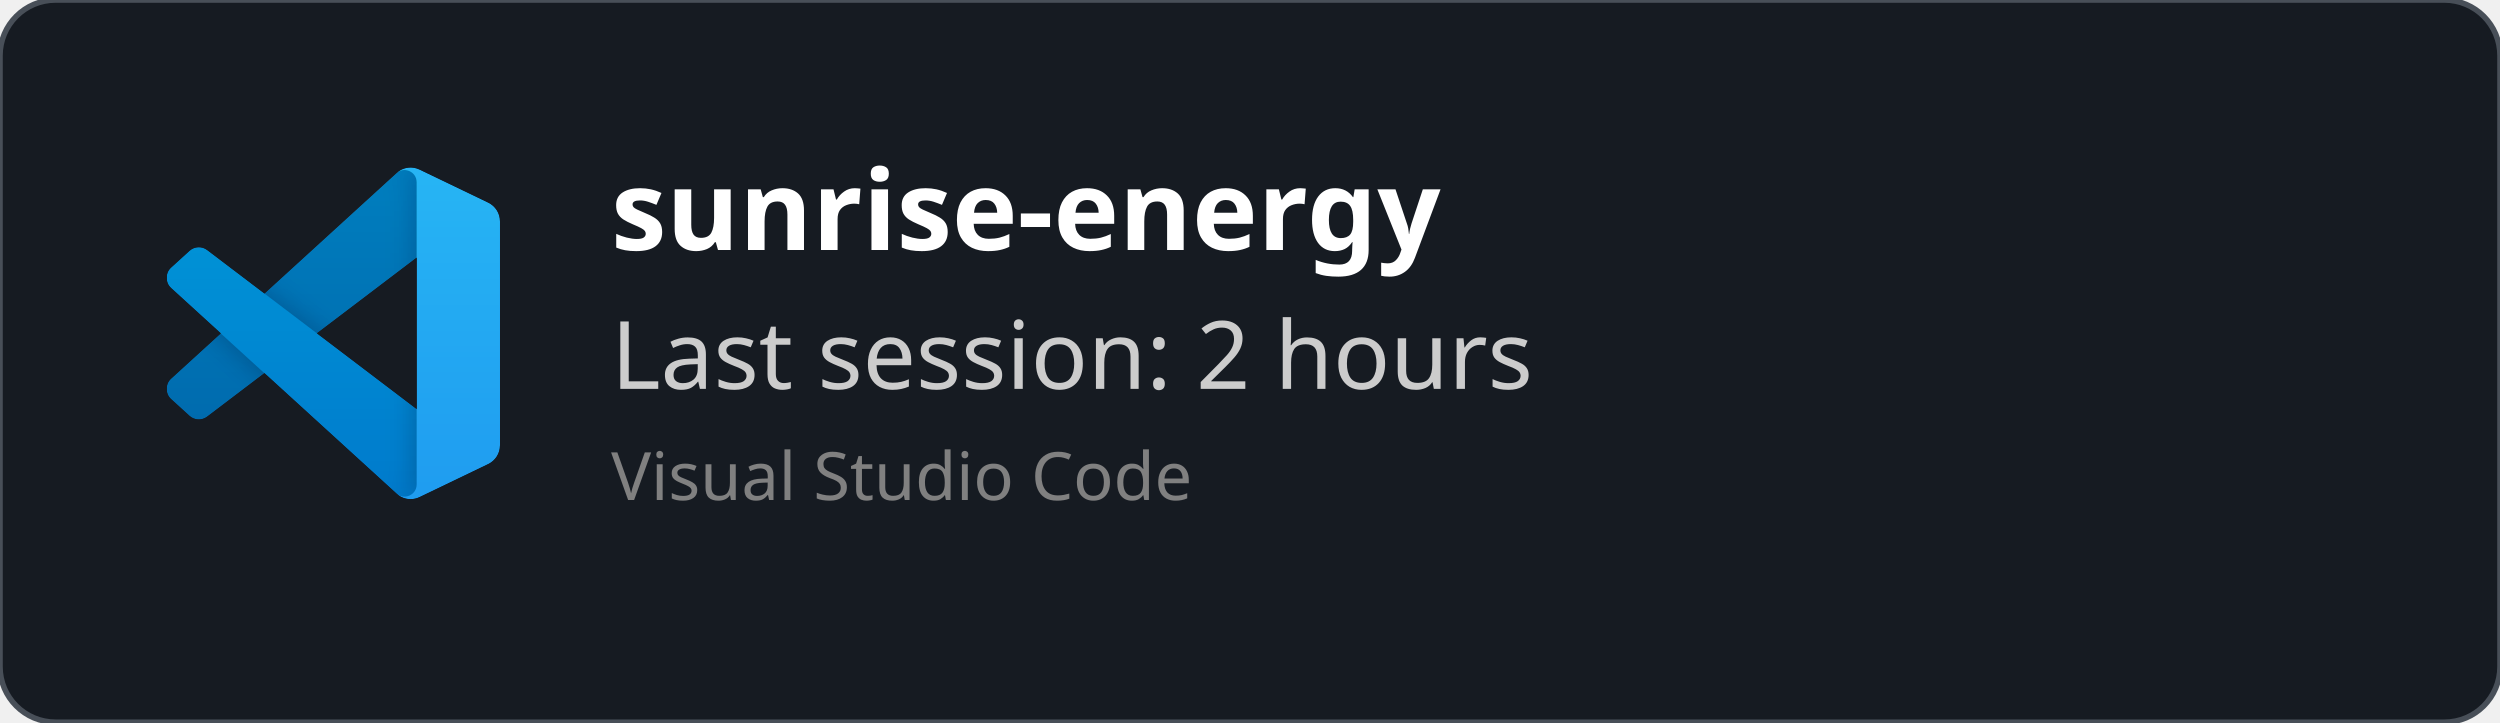
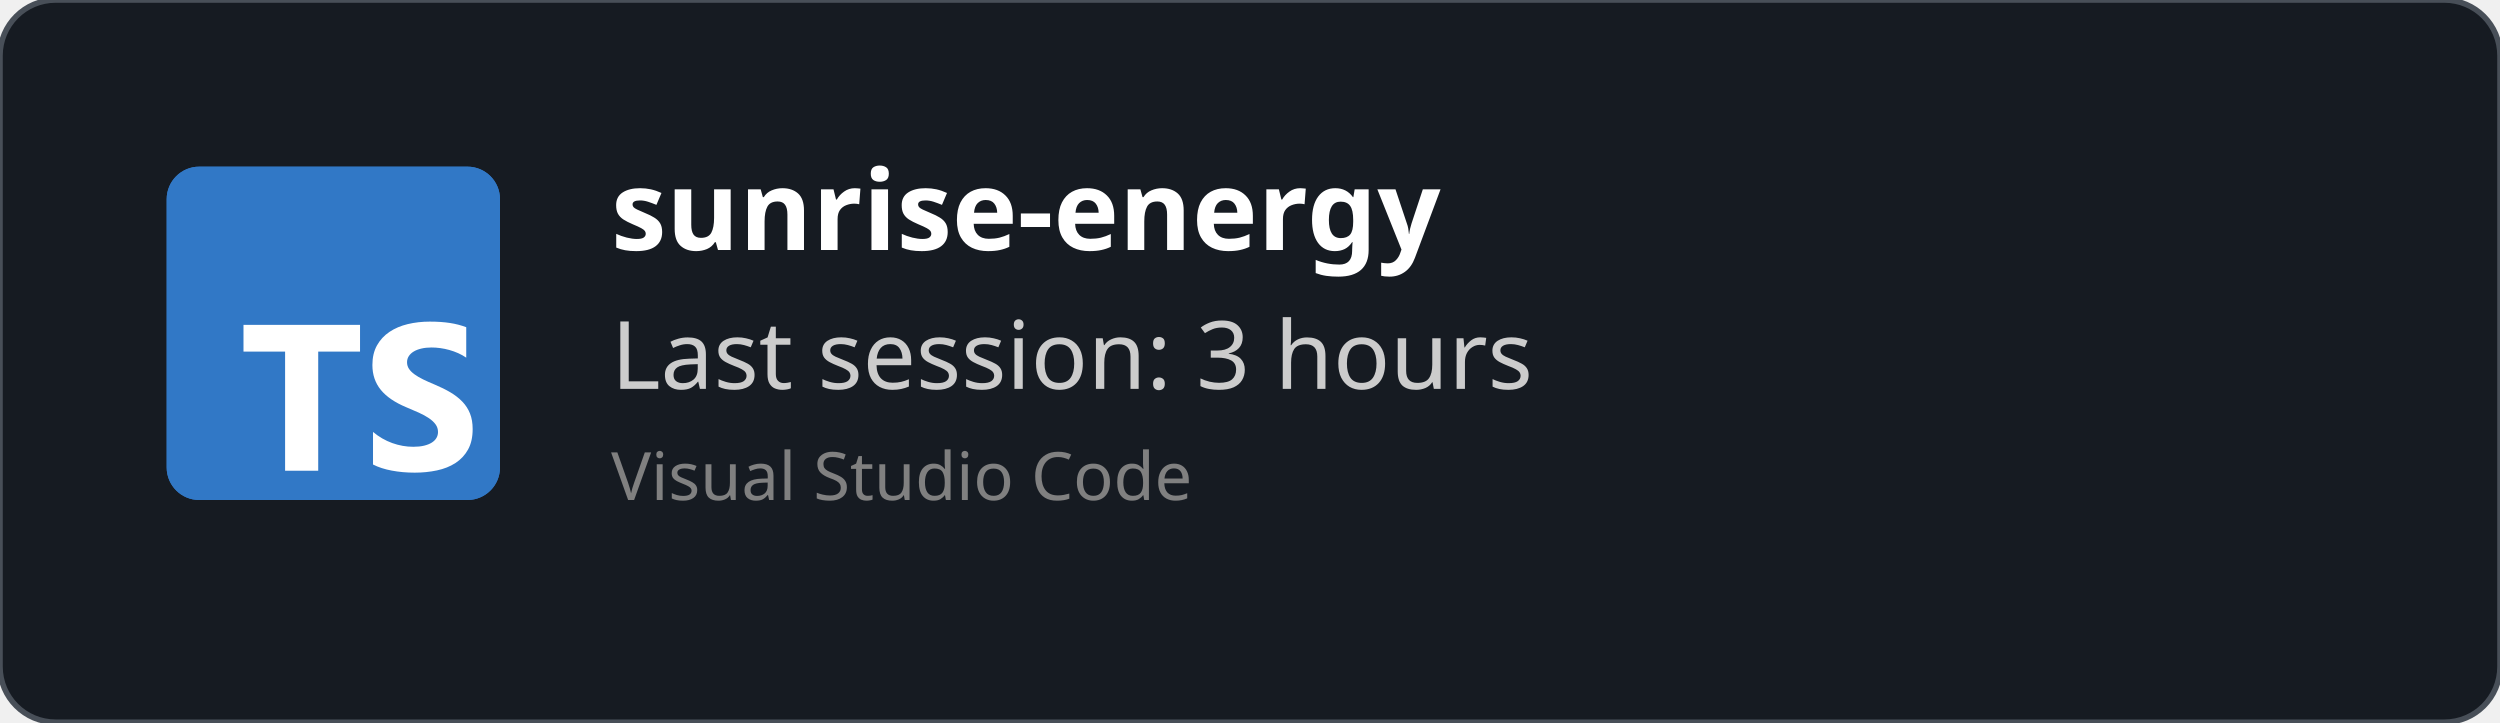
<svg xmlns="http://www.w3.org/2000/svg" width="450" height="130" viewBox="0 0 450 130" fill="none" role="img">
  <style>
    *{
        font-family: 'Segoe UI', Ubuntu, monospace
    }
    </style>
  <defs>
    <clipPath id="horizontalClip" x="20" y="20" width="500" height="200">
      <rect x="90" y="20" width="300" height="50" />
    </clipPath>
  </defs>
  <rect width="450" height="130" fill="rgba(22,27,34)" stroke="#484f58" stroke-width="1" fill-opacity="1" stroke-opacity="1" x="0" y="0" rx="10px" ry="10px">
    </rect>
-   <svg width="60" height="60" x="30" y="30" viewBox="0 0 100 100" fill="none" id="vscode">
-     <mask id="mask0" mask-type="alpha" maskUnits="userSpaceOnUse" x="0" y="0" width="100" height="100">
-       <path fill-rule="evenodd" clip-rule="evenodd" d="M70.912 99.317C72.487 99.931 74.283 99.891 75.873 99.126L96.461 89.22C98.624 88.179 100 85.989 100 83.587V16.413C100 14.011 98.624 11.822 96.461 10.781L75.873 0.874C73.786 -0.13 71.345 0.116 69.513 1.447C69.252 1.637 69.003 1.849 68.769 2.083L29.355 38.041L12.187 25.01C10.589 23.797 8.354 23.896 6.869 25.246L1.363 30.255C-0.453 31.906 -0.455 34.763 1.359 36.417L16.247 50L1.359 63.583C-0.455 65.237 -0.453 68.094 1.363 69.745L6.869 74.754C8.354 76.104 10.589 76.204 12.187 74.99L29.355 61.959L68.769 97.917C69.392 98.541 70.125 99.01 70.912 99.317ZM75.015 27.299L45.109 50L75.015 72.701V27.299Z" fill="white" />
-     </mask>
-     <g mask="url(#mask0)">
-       <path d="M96.461 10.796L75.857 0.876C73.472 -0.273 70.622 0.212 68.75 2.083L1.299 63.583C-0.516 65.237 -0.514 68.094 1.303 69.745L6.813 74.754C8.298 76.104 10.535 76.204 12.134 74.99L93.361 13.37C96.086 11.303 100 13.246 100 16.667V16.427C100 14.027 98.625 11.838 96.461 10.796Z" fill="#0065A9" />
-       <g filter="url(#filter0_d)">
-         <path d="M96.461 89.204L75.857 99.124C73.472 100.273 70.622 99.788 68.75 97.917L1.299 36.417C-0.516 34.763 -0.514 31.906 1.303 30.255L6.813 25.246C8.298 23.896 10.535 23.796 12.134 25.009L93.361 86.63C96.086 88.697 100 86.754 100 83.333V83.573C100 85.974 98.625 88.162 96.461 89.204Z" fill="#007ACC" />
-       </g>
-       <g filter="url(#filter1_d)">
-         <path d="M75.858 99.126C73.472 100.274 70.622 99.788 68.75 97.917C71.056 100.223 75 98.59 75 95.328V4.672C75 1.41 71.056 -0.223 68.75 2.083C70.622 0.211 73.472 -0.274 75.858 0.874L96.459 10.781C98.623 11.822 100 14.011 100 16.413V83.587C100 85.989 98.623 88.179 96.459 89.22L75.858 99.126Z" fill="#1F9CF0" />
-       </g>
-       <g style="mix-blend-mode:overlay" opacity="0.25">
-         <path fill-rule="evenodd" clip-rule="evenodd" d="M70.851 99.317C72.426 99.931 74.222 99.891 75.812 99.126L96.4 89.22C98.563 88.179 99.939 85.989 99.939 83.587V16.413C99.939 14.011 98.564 11.822 96.4 10.781L75.812 0.874C73.725 -0.13 71.284 0.116 69.453 1.447C69.191 1.637 68.942 1.849 68.708 2.083L29.294 38.041L12.126 25.01C10.528 23.796 8.293 23.896 6.809 25.246L1.302 30.255C-0.513 31.906 -0.515 34.763 1.298 36.417L16.186 50L1.298 63.583C-0.515 65.237 -0.513 68.094 1.302 69.745L6.809 74.754C8.293 76.104 10.528 76.204 12.126 74.99L29.294 61.959L68.708 97.917C69.332 98.54 70.064 99.01 70.851 99.317ZM74.954 27.299L45.048 50L74.954 72.701V27.299Z" fill="url(#paint0_linear)" />
-       </g>
-     </g>
-     <defs>
-       <filter id="filter0_d" x="-8.394" y="15.829" width="116.727" height="92.246" filterUnits="userSpaceOnUse" color-interpolation-filters="sRGB">
-         <feFlood flood-opacity="0" result="BackgroundImageFix" />
-         <feColorMatrix in="SourceAlpha" type="matrix" values="0 0 0 0 0 0 0 0 0 0 0 0 0 0 0 0 0 0 127 0" />
-         <feOffset />
-         <feGaussianBlur stdDeviation="4.167" />
-         <feColorMatrix type="matrix" values="0 0 0 0 0 0 0 0 0 0 0 0 0 0 0 0 0 0 0.25 0" />
-         <feBlend mode="overlay" in2="BackgroundImageFix" result="effect1_dropShadow" />
-         <feBlend mode="normal" in="SourceGraphic" in2="effect1_dropShadow" result="shape" />
-       </filter>
-       <filter id="filter1_d" x="60.417" y="-8.076" width="47.917" height="116.151" filterUnits="userSpaceOnUse" color-interpolation-filters="sRGB">
-         <feFlood flood-opacity="0" result="BackgroundImageFix" />
-         <feColorMatrix in="SourceAlpha" type="matrix" values="0 0 0 0 0 0 0 0 0 0 0 0 0 0 0 0 0 0 127 0" />
-         <feOffset />
-         <feGaussianBlur stdDeviation="4.167" />
-         <feColorMatrix type="matrix" values="0 0 0 0 0 0 0 0 0 0 0 0 0 0 0 0 0 0 0.25 0" />
-         <feBlend mode="overlay" in2="BackgroundImageFix" result="effect1_dropShadow" />
-         <feBlend mode="normal" in="SourceGraphic" in2="effect1_dropShadow" result="shape" />
-       </filter>
-       <linearGradient id="paint0_linear" x1="49.939" y1="0.258" x2="49.939" y2="99.742" gradientUnits="userSpaceOnUse">
-         <stop stop-color="white" />
-         <stop offset="1" stop-color="white" stop-opacity="0" />
-       </linearGradient>
-     </defs>
+   <svg fill="none" height="60" viewBox="0 0 512 512" width="60" x="30" y="30">
+     <rect fill="#3178c6" height="512" rx="50" width="512" />
+     <rect fill="#3178c6" height="512" rx="50" width="512" />
+     <path clip-rule="evenodd" d="m316.939 407.424v50.061c8.138 4.172 17.763 7.3 28.875 9.386s22.823 3.129 35.135 3.129c11.999 0 23.397-1.147 34.196-3.442 10.799-2.294 20.268-6.075 28.406-11.342 8.138-5.266 14.581-12.15 19.328-20.65s7.121-19.007 7.121-31.522c0-9.074-1.356-17.026-4.069-23.857s-6.625-12.906-11.738-18.225c-5.112-5.319-11.242-10.091-18.389-14.315s-15.207-8.213-24.18-11.967c-6.573-2.712-12.468-5.345-17.685-7.9-5.217-2.556-9.651-5.163-13.303-7.822-3.652-2.66-6.469-5.476-8.451-8.448-1.982-2.973-2.974-6.336-2.974-10.091 0-3.441.887-6.544 2.661-9.308s4.278-5.136 7.512-7.118c3.235-1.981 7.199-3.52 11.894-4.615 4.696-1.095 9.912-1.642 15.651-1.642 4.173 0 8.581.313 13.224.938 4.643.626 9.312 1.591 14.008 2.894 4.695 1.304 9.259 2.947 13.694 4.928 4.434 1.982 8.529 4.276 12.285 6.884v-46.776c-7.616-2.92-15.937-5.084-24.962-6.492s-19.381-2.112-31.066-2.112c-11.895 0-23.163 1.278-33.805 3.833s-20.006 6.544-28.093 11.967c-8.086 5.424-14.476 12.333-19.171 20.729-4.695 8.395-7.043 18.433-7.043 30.114 0 14.914 4.304 27.638 12.912 38.172 8.607 10.533 21.675 19.45 39.204 26.751 6.886 2.816 13.303 5.579 19.25 8.291s11.086 5.528 15.415 8.448c4.33 2.92 7.747 6.101 10.252 9.543 2.504 3.441 3.756 7.352 3.756 11.733 0 3.233-.783 6.231-2.348 8.995s-3.939 5.162-7.121 7.196-7.147 3.624-11.894 4.771c-4.748 1.148-10.303 1.721-16.668 1.721-10.851 0-21.597-1.903-32.24-5.71-10.642-3.806-20.502-9.516-29.579-17.13zm-84.159-123.342h64.22v-41.082h-179v41.082h63.906v182.918h50.874z" fill="#fff" fill-rule="evenodd" />
  </svg>
  <text x="110" y="45" font-size="20" clip-path="url(#horizontalClip)" font-weight="bold" font-family="Ubuntu" fill="white">
    sunrise-energy
    </text>
  <text x="110" y="70" font-size="17px" font-family="Ubuntu" fill="#ccc">
-     Last session: 2 hours
+     Last session: 3 hours
    </text>
  <text x="110" y="90" font-size="12px" font-family="Ubuntu" fill="grey">
    Visual Studio Code
    </text>
</svg>
